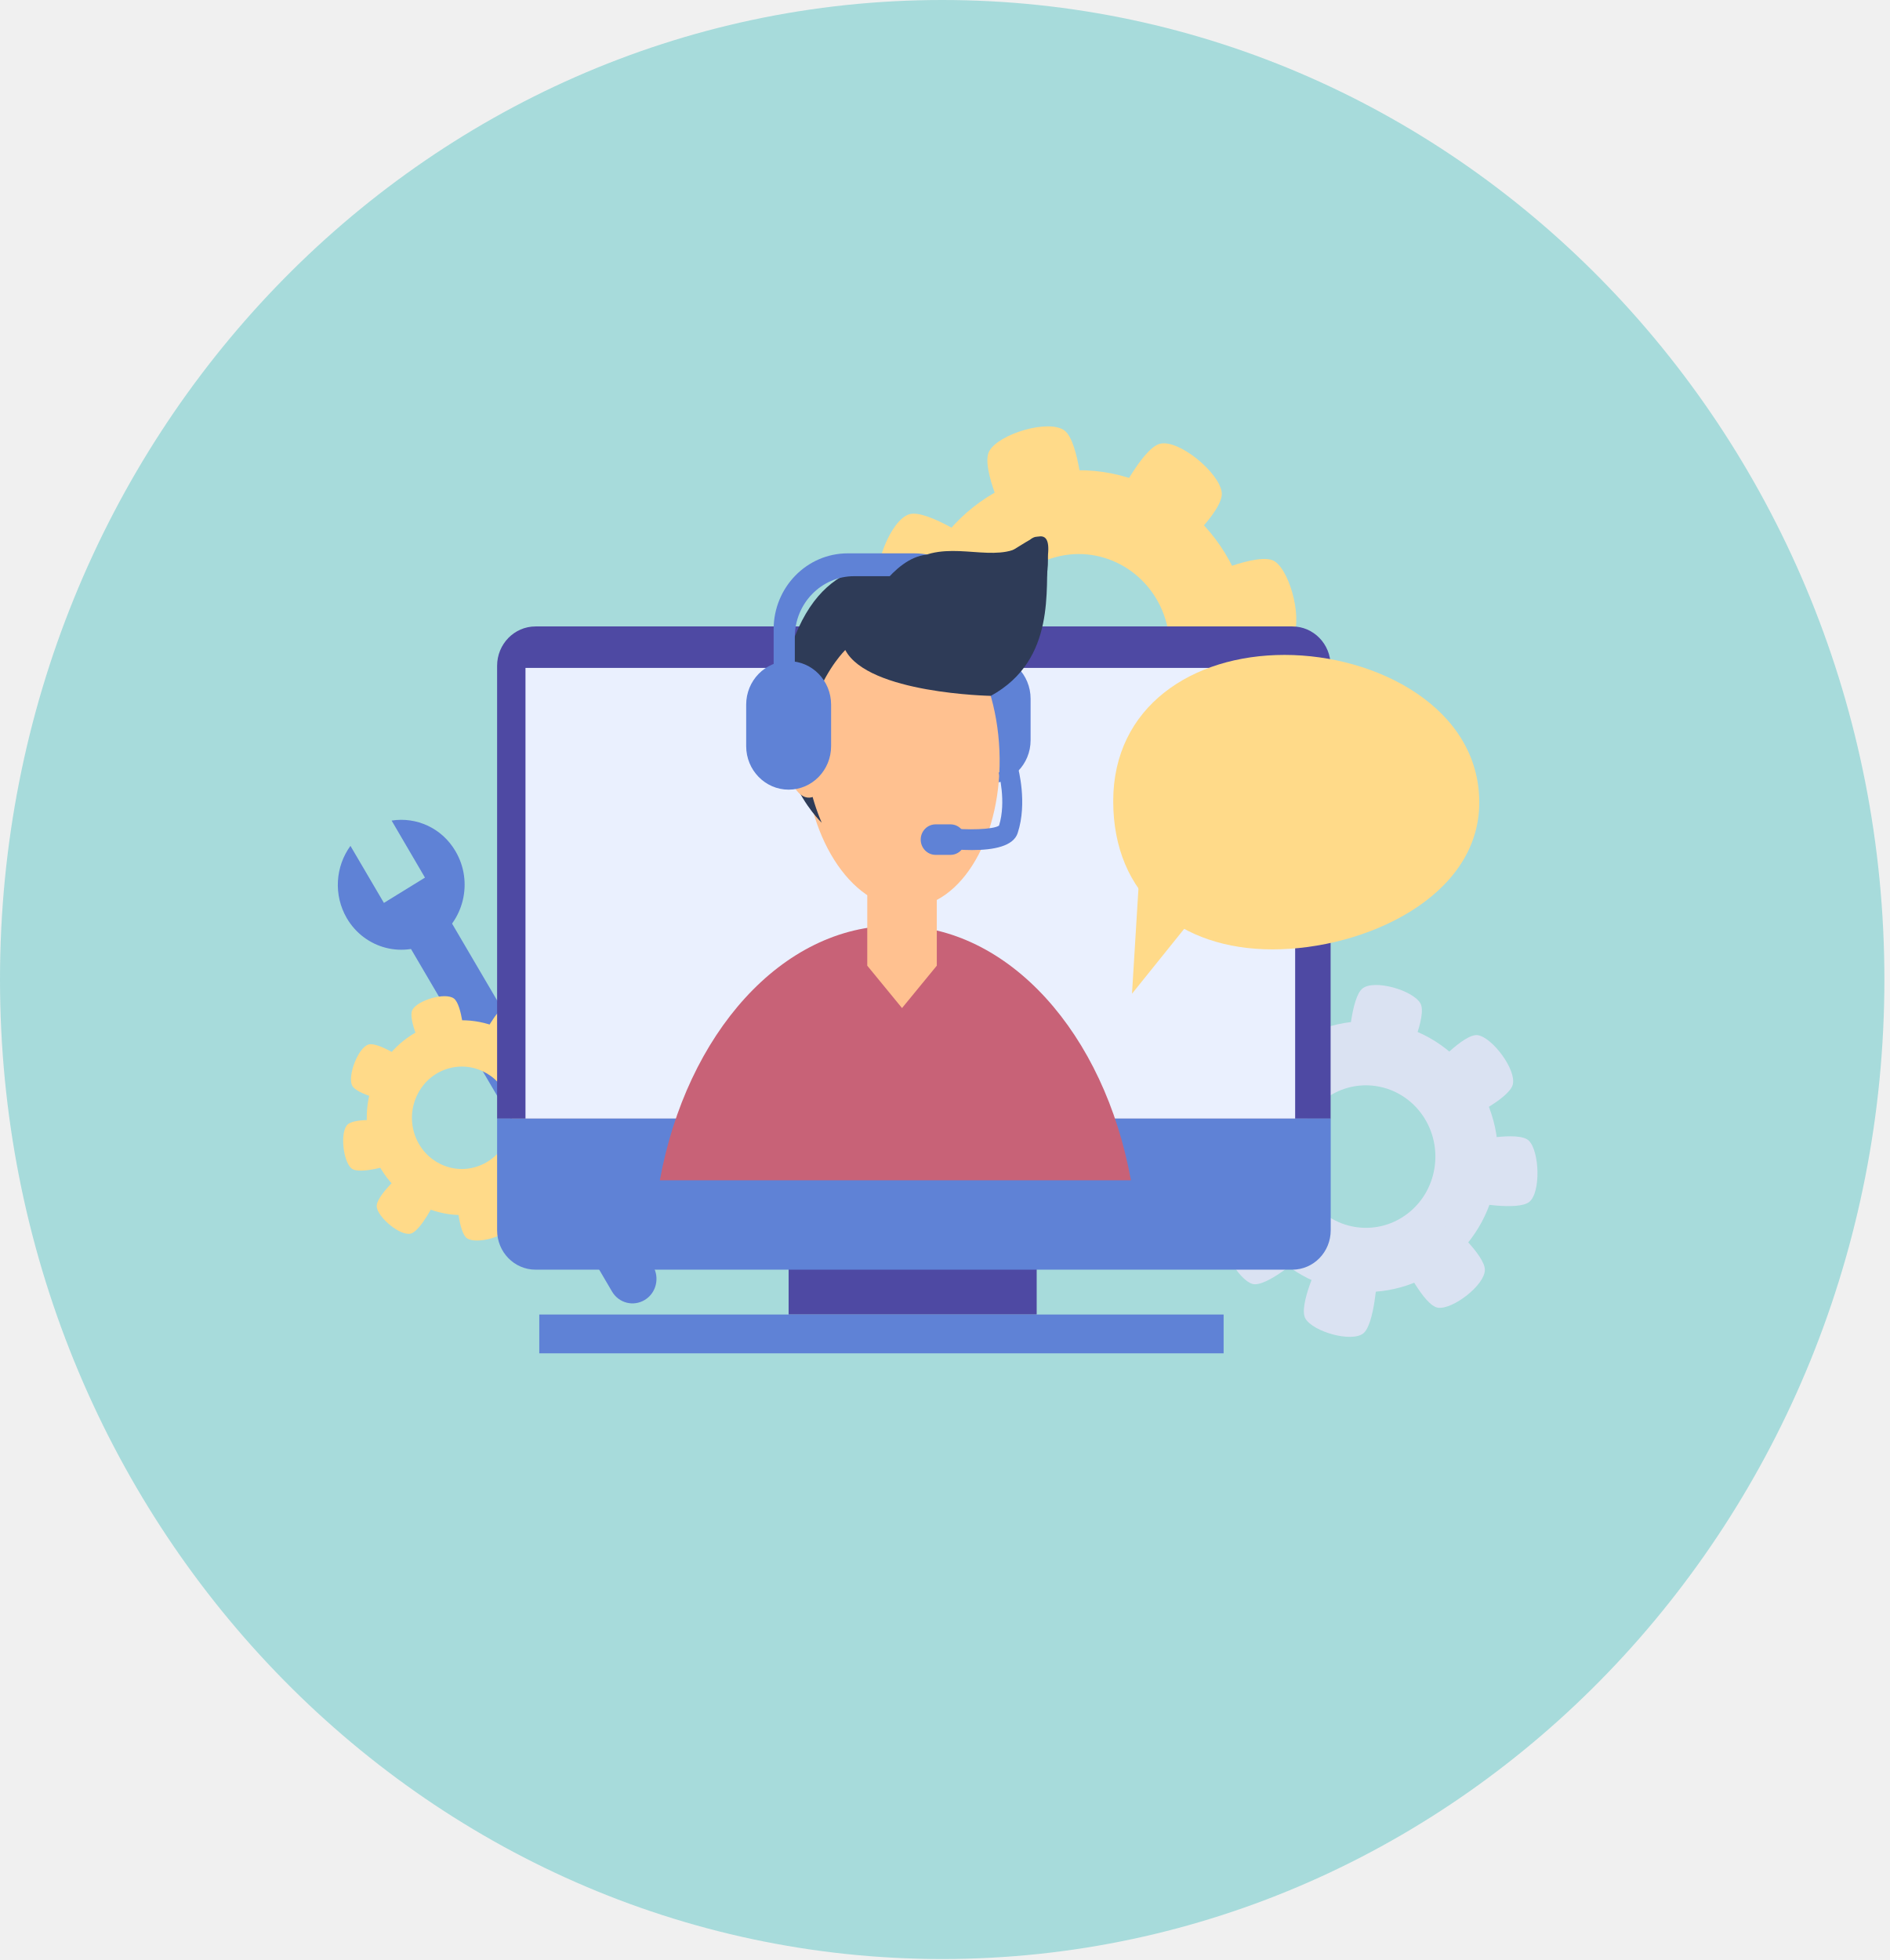
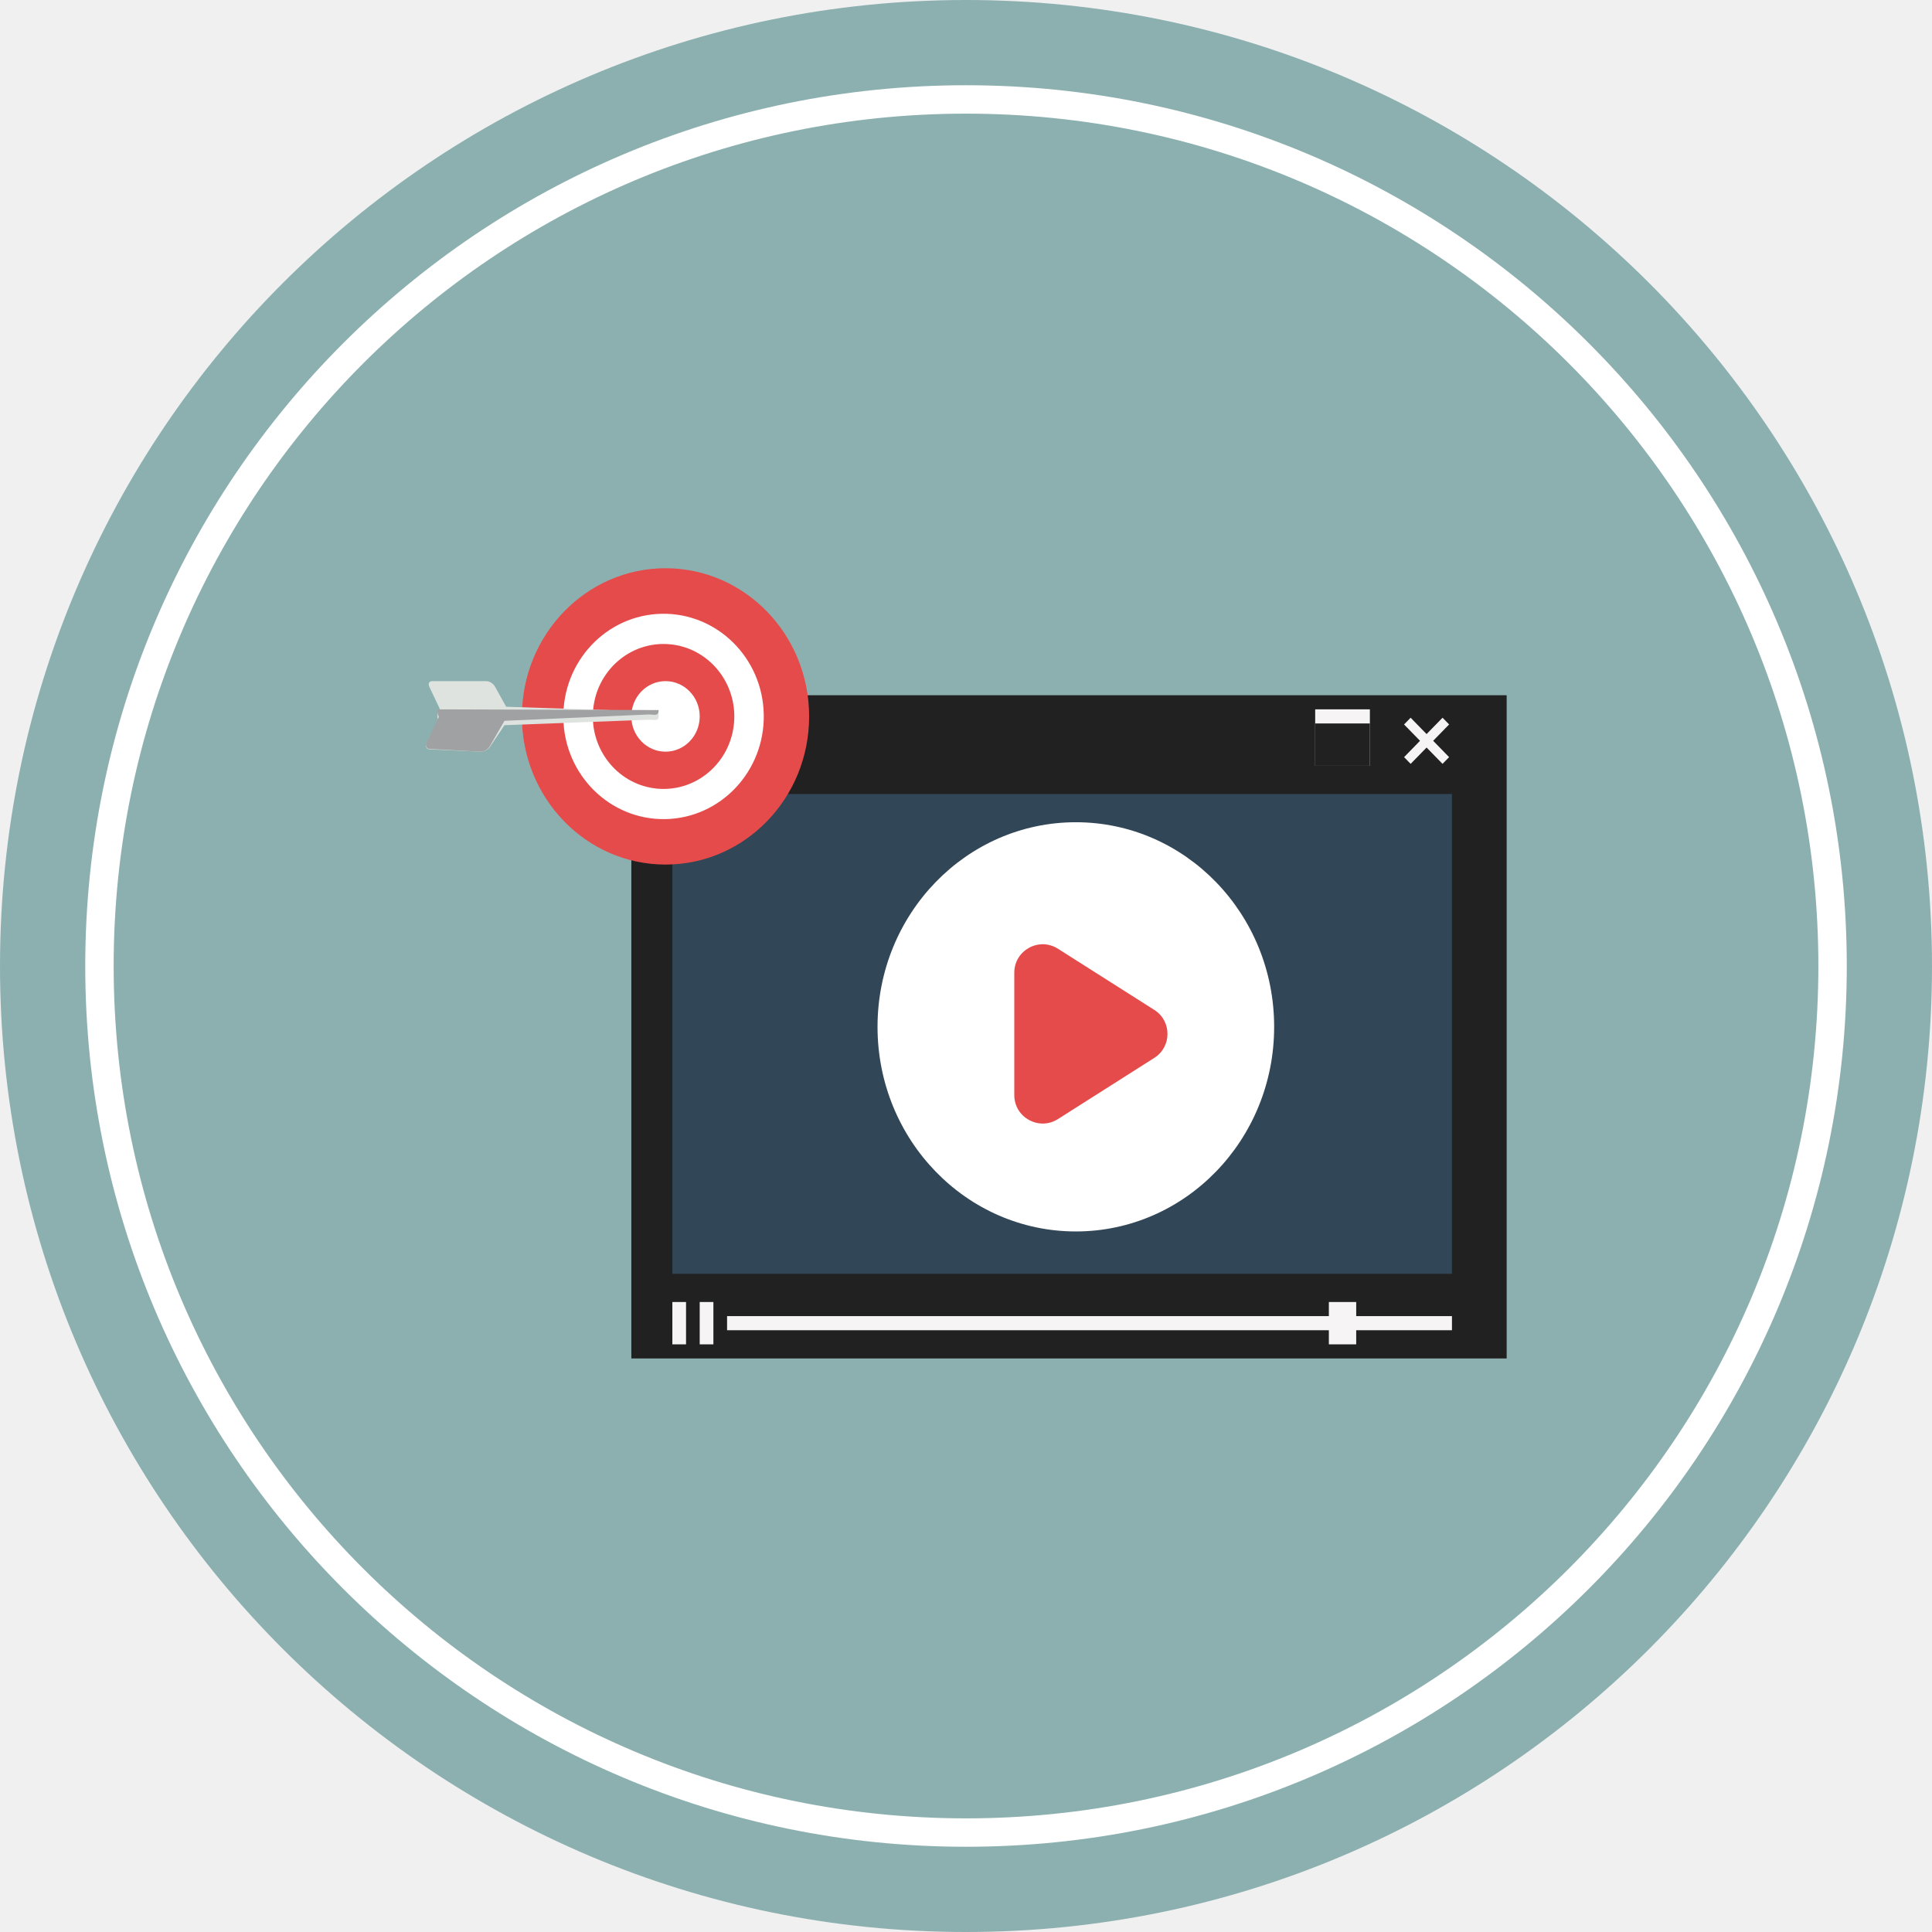
- <svg xmlns="http://www.w3.org/2000/svg" width="134" height="139" viewBox="0 0 134 139" fill="none">
-   <path d="M66.827 138.931C103.734 138.931 133.654 107.83 133.654 69.466C133.654 31.101 103.734 0 66.827 0C29.919 0 0 31.101 0 69.466C0 107.83 29.919 138.931 66.827 138.931Z" fill="#A7DBDB" />
-   <path d="M91.082 74.482C87.014 77.764 86.313 83.798 89.516 87.966C92.719 92.134 98.614 92.853 102.681 89.571C106.749 86.289 107.45 80.247 104.247 76.086C101.045 71.918 95.149 71.199 91.082 74.482ZM99.932 85.991C97.792 87.719 94.696 87.342 93.009 85.149C91.323 82.956 91.691 79.782 93.831 78.054C95.971 76.326 99.068 76.704 100.754 78.897C102.433 81.09 102.065 84.27 99.932 85.991Z" fill="#DAE2F2" />
-   <path d="M94.143 74.851L90.826 77.531C90.826 77.531 88.176 75.28 88.297 74.234C88.424 73.159 90.585 71.315 91.613 71.555C92.605 71.787 94.143 74.851 94.143 74.851Z" fill="#DAE2F2" />
-   <path d="M102.787 86.767L99.471 89.447C99.471 89.447 100.987 92.62 102.001 92.743C103.049 92.874 105.303 91.146 105.317 90.064C105.338 89.011 102.787 86.767 102.787 86.767Z" fill="#DAE2F2" />
-   <path d="M89.728 79.114L89.763 83.442C89.763 83.442 86.405 84.211 85.675 83.478C84.924 82.723 84.825 79.84 85.639 79.15C86.426 78.482 89.728 79.114 89.728 79.114Z" fill="#DAE2F2" />
-   <path d="M90.38 85.235L92.413 89.026C92.413 89.026 89.813 91.342 88.828 91.052C87.815 90.747 86.391 88.263 86.787 87.261C87.184 86.281 90.38 85.235 90.38 85.235Z" fill="#DAE2F2" />
-   <path d="M103.985 79.383L101.505 75.876C101.505 75.876 103.808 73.254 104.821 73.414C105.863 73.588 107.57 75.876 107.294 76.921C107.032 77.931 103.985 79.383 103.985 79.383Z" fill="#DAE2F2" />
-   <path d="M95.645 74.162L99.74 75.215C99.74 75.215 101.264 72.049 100.74 71.148C100.194 70.219 97.487 69.442 96.644 70.096C95.822 70.727 95.645 74.162 95.645 74.162Z" fill="#DAE2F2" />
-   <path d="M97.679 90.5L93.583 89.447C93.583 89.447 92.06 92.613 92.591 93.513C93.137 94.443 95.844 95.22 96.687 94.566C97.502 93.942 97.679 90.5 97.679 90.5Z" fill="#DAE2F2" />
-   <path d="M104.389 85.265L104.354 80.937C104.354 80.937 107.72 80.167 108.442 80.901C109.193 81.656 109.293 84.539 108.478 85.228C107.684 85.897 104.389 85.265 104.389 85.265Z" fill="#DAE2F2" />
-   <path d="M46.319 89.796C46.801 90.624 46.546 91.692 45.738 92.185C44.931 92.679 43.889 92.418 43.407 91.59L28.477 66.153C27.995 65.325 28.25 64.258 29.058 63.757C29.866 63.263 30.907 63.524 31.389 64.352L46.319 89.796Z" fill="#5F82D6" />
-   <path d="M27.776 58.194L30.142 62.239L27.23 64.033L24.856 59.988C23.793 61.447 23.637 63.466 24.601 65.122C25.884 67.3 28.647 68.005 30.773 66.698C32.899 65.383 33.593 62.551 32.311 60.373C31.347 58.717 29.533 57.918 27.776 58.194Z" fill="#5F82D6" />
-   <path d="M31.035 72.586C27.435 73.559 25.288 77.335 26.238 81.024C27.187 84.713 30.879 86.913 34.479 85.94C38.078 84.967 40.225 81.184 39.276 77.502C38.327 73.813 34.635 71.613 31.035 72.586ZM33.664 82.781C31.772 83.297 29.83 82.135 29.334 80.196C28.838 78.257 29.965 76.268 31.857 75.76C33.749 75.251 35.691 76.406 36.187 78.344C36.683 80.283 35.556 82.266 33.664 82.781Z" fill="#FFDA89" />
-   <path d="M32.948 73.733L30.008 74.525C30.008 74.525 28.888 72.259 29.256 71.606C29.639 70.93 31.581 70.35 32.197 70.814C32.792 71.264 32.948 73.733 32.948 73.733Z" fill="#FFDA89" />
-   <path d="M35.336 84.124L32.396 84.916C32.396 84.916 32.509 87.45 33.147 87.835C33.806 88.227 35.776 87.748 36.087 87.036C36.385 86.354 35.336 84.124 35.336 84.124Z" fill="#FFDA89" />
-   <path d="M28.853 75.251L27.669 78.119C27.669 78.119 25.232 77.64 24.956 76.943C24.672 76.224 25.409 74.292 26.139 74.075C26.847 73.871 28.853 75.251 28.853 75.251Z" fill="#FFDA89" />
-   <path d="M27.571 79.477L27.854 82.578C27.854 82.578 25.494 83.34 24.928 82.861C24.34 82.367 24.099 80.305 24.644 79.76C25.169 79.237 27.571 79.477 27.571 79.477Z" fill="#FFDA89" />
-   <path d="M38.185 79.601L37.526 76.558C37.526 76.558 39.779 75.498 40.403 75.905C41.041 76.326 41.529 78.337 41.055 78.947C40.601 79.543 38.185 79.601 38.185 79.601Z" fill="#FFDA89" />
-   <path d="M34.139 73.719L36.548 75.615C36.548 75.615 38.433 73.966 38.341 73.225C38.242 72.456 36.669 71.149 35.932 71.33C35.216 71.504 34.139 73.719 34.139 73.719Z" fill="#FFDA89" />
-   <path d="M30.922 85.097L28.513 83.202C28.513 83.202 26.628 84.85 26.72 85.591C26.819 86.361 28.392 87.668 29.129 87.486C29.845 87.312 30.922 85.097 30.922 85.097Z" fill="#FFDA89" />
-   <path d="M36.803 83.609L37.987 80.74C37.987 80.74 40.424 81.22 40.7 81.917C40.984 82.636 40.247 84.567 39.517 84.785C38.809 84.988 36.803 83.609 36.803 83.609Z" fill="#FFDA89" />
-   <path d="M73.388 33.767C66.847 35.539 62.95 42.401 64.672 49.103C66.401 55.805 73.097 59.799 79.638 58.035C86.178 56.263 90.075 49.401 88.353 42.698C86.624 35.996 79.928 31.995 73.388 33.767ZM78.157 52.276C74.72 53.206 71.191 51.1 70.284 47.578C69.377 44.056 71.425 40.44 74.869 39.511C78.305 38.581 81.827 40.687 82.741 44.209C83.648 47.738 81.593 51.347 78.157 52.276Z" fill="#FFDA89" />
-   <path d="M76.867 35.836L71.531 37.281C71.531 37.281 69.491 33.164 70.171 31.98C70.865 30.761 74.394 29.7 75.507 30.535C76.577 31.349 76.867 35.836 76.867 35.836Z" fill="#FFDA89" />
-   <path d="M81.197 54.73L75.861 56.175C75.861 56.175 76.073 60.786 77.228 61.476C78.419 62.188 81.997 61.324 82.564 60.031C83.11 58.775 81.197 54.73 81.197 54.73Z" fill="#FFDA89" />
-   <path d="M69.42 38.602L67.273 43.809C67.273 43.809 62.851 42.945 62.348 41.674C61.831 40.367 63.17 36.852 64.502 36.468C65.778 36.09 69.42 38.602 69.42 38.602Z" fill="#FFDA89" />
-   <path d="M67.095 46.285L67.613 51.92C67.613 51.92 63.319 53.307 62.291 52.436C61.228 51.535 60.782 47.796 61.774 46.801C62.73 45.842 67.095 46.285 67.095 46.285Z" fill="#FFDA89" />
-   <path d="M86.376 46.51L85.186 40.992C85.186 40.992 89.282 39.075 90.408 39.808C91.57 40.57 92.463 44.23 91.599 45.334C90.763 46.401 86.376 46.51 86.376 46.51Z" fill="#FFDA89" />
-   <path d="M79.021 35.822L83.4 39.263C83.4 39.263 86.83 36.272 86.653 34.914C86.475 33.512 83.613 31.138 82.273 31.472C80.977 31.791 79.021 35.822 79.021 35.822Z" fill="#FFDA89" />
-   <path d="M73.176 56.488L68.796 53.046C68.796 53.046 65.367 56.03 65.544 57.395C65.721 58.797 68.584 61.171 69.923 60.837C71.22 60.518 73.176 56.488 73.176 56.488Z" fill="#FFDA89" />
-   <path d="M83.868 53.779L86.022 48.573C86.022 48.573 90.444 49.437 90.947 50.708C91.464 52.015 90.125 55.529 88.793 55.914C87.503 56.292 83.868 53.779 83.868 53.779Z" fill="#FFDA89" />
-   <path d="M73.529 81.387H55.935V93.223H73.529V81.387Z" fill="#4E49A3" />
-   <path d="M91.655 44.426H88.389H37.986C36.477 44.426 35.258 45.675 35.258 47.222V79.332H38.284H91.344H94.376V47.222C94.383 45.675 93.165 44.426 91.655 44.426Z" fill="#4E49A3" />
-   <path d="M91.655 90.043H88.389H37.986C36.477 90.043 35.258 88.794 35.258 87.247V79.325H94.383V87.247C94.383 88.794 93.165 90.043 91.655 90.043Z" fill="#5F82D6" />
-   <path d="M86.787 93.224H38.249V95.976H86.787V93.224Z" fill="#5F82D6" />
-   <path d="M91.861 47.367H37.271V79.325H91.861V47.367Z" fill="#EAF0FE" />
-   <path d="M104.92 56.909C104.92 63.618 96.807 67.329 90.259 67.329C83.712 67.329 78.957 63.524 78.957 56.814C78.957 50.105 84.562 46.445 91.11 46.445C97.657 46.445 104.92 50.199 104.92 56.909Z" fill="#FFDA89" />
-   <path d="M80.289 70.473L84.605 65.107L80.948 59.734L80.289 70.473Z" fill="#FFDA89" />
-   <path d="M68.654 46.684L67.903 46.459L68.761 45.559L71.893 46.67L68.654 46.684Z" fill="#F0C542" />
-   <path d="M68.585 47.933L71.894 46.67L68.677 46.234L68.585 47.933Z" fill="#FAD77E" />
-   <path d="M71.892 46.67L68.725 45.791L68.966 44.252L71.892 46.67Z" fill="#FAD784" />
-   <path d="M67.903 46.459L68.676 46.234L68.654 46.685L67.903 46.459Z" fill="#DBAB33" />
-   <path d="M73.097 52.494C73.097 54.2 71.751 55.58 70.086 55.58C68.428 55.58 67.074 54.2 67.074 52.494V49.553C67.074 47.847 68.421 46.467 70.086 46.467C71.744 46.467 73.097 47.847 73.097 49.553V52.494Z" fill="#5F82D6" />
-   <path d="M57.062 53.706C57.317 59.733 60.619 64.511 64.438 64.373C68.258 64.235 71.142 59.239 70.886 53.212C70.624 47.178 67.322 42.4 63.51 42.538C59.698 42.676 56.807 47.672 57.062 53.706Z" fill="#FFC190" />
-   <path d="M69.98 47.934C69.98 47.934 66.295 48.551 59.953 46.096C59.953 46.096 55.078 50.867 58.281 58.346C58.281 58.346 53.611 54.011 55.914 46.452C58.217 38.893 62.986 40.309 65.572 39.38C68.159 38.45 71.071 40.113 72.977 38.348C74.848 36.598 75.507 43.373 69.98 47.934Z" fill="#2E3B57" />
-   <path d="M55.793 53.656C55.836 55.304 56.559 56.611 57.409 56.568C58.259 56.524 58.904 55.145 58.862 53.496C58.819 51.841 58.089 50.541 57.246 50.584C56.396 50.628 55.744 52 55.793 53.656Z" fill="#FFC190" />
-   <path d="M63.51 65.644C55.453 65.644 48.693 73.327 46.801 83.703H80.212C78.334 73.32 71.567 65.644 63.51 65.644Z" fill="#C86277" />
-   <path d="M66.444 68.484L63.978 71.49L61.512 68.484V62.798H66.444V68.484Z" fill="#FFC190" />
-   <path d="M58.947 52.915C58.947 54.621 57.6 56.001 55.935 56.001C54.277 56.001 52.924 54.621 52.924 52.915V49.974C52.924 48.268 54.27 46.888 55.935 46.888C57.6 46.888 58.947 48.268 58.947 49.974V52.915Z" fill="#5F82D6" />
-   <path d="M64.842 39.243H60.123C57.225 39.243 54.872 41.654 54.872 44.623V47.942H56.374V45.175C56.374 42.794 58.259 40.862 60.584 40.862H64.375C66.699 40.862 68.584 42.794 68.584 45.175V47.942H70.086V44.623C70.093 41.646 67.74 39.243 64.842 39.243Z" fill="#5F82D6" />
-   <path d="M61.512 43.09C61.512 43.09 63.311 39.59 65.707 39.336C68.102 39.082 70.794 39.633 71.885 38.987C72.977 38.341 74.564 37.056 74.33 39.336C74.096 41.616 74.975 46.771 70.277 49.349C70.277 49.349 61.568 49.19 59.953 46.096L61.512 43.09Z" fill="#2E3B57" />
-   <path d="M68.47 59.544C68.47 60.14 67.996 60.626 67.415 60.626H66.359C65.778 60.626 65.303 60.14 65.303 59.544C65.303 58.942 65.778 58.462 66.359 58.462H67.415C67.996 58.462 68.47 58.942 68.47 59.544Z" fill="#5F82D6" />
-   <path d="M68.931 60.285C68.23 60.285 67.493 60.227 66.798 60.147L66.954 58.702C68.655 58.898 70.476 58.825 70.858 58.55C71.39 56.85 70.837 54.81 70.83 54.788L72.191 54.389C72.219 54.49 72.885 56.938 72.183 59.072C71.886 60.009 70.497 60.285 68.931 60.285Z" fill="#5F82D6" />
+ <svg xmlns="http://www.w3.org/2000/svg" width="136" height="136" viewBox="0 0 136 136" fill="none">
+   <path d="M68.001 136C105.556 136 136 105.555 136 68C136 30.445 105.556 0 68.001 0C30.445 0 0 30.445 0 68C0 105.555 30.445 136 68.001 136Z" fill="#8CB0B0" />
+   <circle cx="68.001" cy="68" r="61" stroke="white" stroke-width="2" />
+   <path d="M100.645 80.067H99.949C99.854 79.662 99.699 79.294 99.494 78.956L99.496 78.952L99.988 78.447C100.098 78.335 100.098 78.153 99.988 78.041L99.132 77.164C99.023 77.052 98.846 77.052 98.736 77.164L98.25 77.668C97.909 77.455 97.541 77.303 97.168 77.213V77.209V76.496C97.168 76.337 97.03 76.205 96.876 76.205H95.665C95.51 76.205 95.4 76.337 95.4 76.496V77.209C95.004 77.306 94.639 77.465 94.309 77.675L94.302 77.673L93.808 77.168C93.699 77.056 93.52 77.056 93.411 77.168L92.554 78.046C92.445 78.158 92.445 78.34 92.554 78.452L93.046 78.954C92.838 79.304 92.69 79.686 92.601 80.067H92.598H91.902C91.747 80.067 91.63 80.199 91.63 80.358V81.598C91.63 81.757 91.747 81.88 91.902 81.88H92.598C92.693 82.285 92.848 82.654 93.053 82.993L93.051 82.997L92.558 83.502C92.449 83.614 92.449 83.796 92.558 83.909L93.415 84.786C93.524 84.898 93.701 84.898 93.811 84.786L94.308 84.281C94.649 84.495 95.028 84.647 95.4 84.737V84.74V85.454C95.4 85.612 95.516 85.742 95.671 85.742H96.882C97.037 85.742 97.168 85.612 97.168 85.454V84.74C97.564 84.644 97.919 84.485 98.249 84.275L98.25 84.277L98.741 84.781C98.851 84.893 99.028 84.893 99.137 84.781L99.993 83.904C100.103 83.792 100.103 83.61 99.993 83.498L99.501 82.994C99.709 82.644 99.857 82.261 99.945 81.88H99.949H100.645C100.8 81.88 100.938 81.751 100.938 81.592V80.351C100.938 80.192 100.8 80.067 100.645 80.067ZM96.284 83.68C94.831 83.68 93.652 82.472 93.652 80.983C93.652 79.493 94.831 78.285 96.284 78.285C97.738 78.285 98.917 79.493 98.917 80.983C98.917 82.472 97.738 83.68 96.284 83.68Z" fill="#438AA7" />
+   <path d="M101.155 86.936H100.913C100.88 86.794 100.826 86.666 100.754 86.549L100.755 86.548L100.926 86.372C100.964 86.333 100.964 86.27 100.926 86.23L100.628 85.925C100.59 85.886 100.529 85.886 100.49 85.925L100.321 86.101C100.202 86.026 100.074 85.974 99.945 85.942V85.941V85.692C99.945 85.637 99.897 85.591 99.843 85.591H99.421C99.367 85.591 99.329 85.637 99.329 85.692V85.941C99.191 85.975 99.064 86.03 98.949 86.103L98.947 86.102L98.775 85.927C98.737 85.888 98.675 85.888 98.637 85.927L98.339 86.232C98.301 86.271 98.3 86.334 98.339 86.373L98.51 86.548C98.437 86.67 98.386 86.803 98.355 86.936H98.354H98.112C98.058 86.936 98.017 86.982 98.017 87.037V87.469C98.017 87.524 98.058 87.567 98.112 87.567H98.354C98.387 87.708 98.441 87.836 98.512 87.954L98.512 87.955L98.34 88.131C98.302 88.17 98.302 88.234 98.34 88.273L98.638 88.578C98.676 88.617 98.738 88.617 98.776 88.578L98.949 88.403C99.068 88.477 99.2 88.53 99.33 88.561V88.562V88.811C99.33 88.866 99.37 88.911 99.424 88.911H99.846C99.9 88.911 99.945 88.866 99.945 88.811V88.562C100.083 88.529 100.207 88.473 100.322 88.4L100.322 88.401L100.493 88.576C100.531 88.615 100.593 88.615 100.631 88.576L100.929 88.271C100.967 88.232 100.967 88.169 100.929 88.13L100.757 87.954C100.83 87.833 100.881 87.699 100.912 87.567H100.913H101.156C101.21 87.567 101.258 87.522 101.258 87.466V87.034C101.257 86.979 101.209 86.936 101.155 86.936ZM99.637 88.193C99.131 88.193 98.721 87.773 98.721 87.254C98.721 86.736 99.131 86.316 99.637 86.316C100.144 86.316 100.554 86.736 100.554 87.254C100.554 87.773 100.144 88.193 99.637 88.193Z" fill="#438AA7" />
+   <path d="M106.059 48.94H44.442V95.626H106.059V48.94Z" fill="#212121" />
+   <path d="M102.208 55.893H47.33V89.666H102.208V55.893Z" fill="#314656" />
+   <path d="M75.732 86.686C83.442 86.686 89.692 80.238 89.692 72.283C89.692 64.328 83.442 57.88 75.732 57.88C68.022 57.88 61.772 64.328 61.772 72.283C61.772 80.238 68.022 86.686 75.732 86.686Z" fill="white" />
+   <path d="M96.431 49.933H92.58V53.906H96.431V49.933Z" fill="#F6F4F4" />
+   <path d="M96.431 50.927H92.58V53.907H96.431V50.927Z" fill="#212121" />
+   <path d="M99.299 50.523L98.836 50.997L101.545 53.771L102.007 53.297L99.299 50.523Z" fill="#F6F4F4" />
+   <path d="M98.838 53.297L99.3 53.771L102.008 50.996L101.546 50.522L98.838 53.297Z" fill="#F6F4F4" />
+   <path d="M48.293 91.653H47.33V94.633H48.293V91.653Z" fill="#F6F4F4" />
+   <path d="M50.218 91.653H49.255V94.633H50.218V91.653Z" fill="#F6F4F4" />
+   <path d="M102.208 92.646H51.181V93.639H102.208V92.646Z" fill="#F6F4F4" />
+   <path d="M95.468 91.653H93.543V94.633H95.468V91.653Z" fill="#F6F4F4" />
+   <path d="M81.256 71.091C82.493 71.877 82.493 73.682 81.256 74.468L74.471 78.776C73.14 79.621 71.399 78.665 71.399 77.087V68.472C71.399 66.895 73.14 65.938 74.471 66.784L81.256 71.091Z" fill="#E54B4A" />
+   <path d="M56.958 50.43C56.958 56.19 52.432 60.86 46.849 60.86C41.266 60.86 36.74 56.19 36.74 50.43C36.74 44.67 41.266 40 46.849 40C52.432 40 56.958 44.67 56.958 50.43Z" fill="#E54B4A" />
+   <path d="M46.834 57.66C50.729 57.59 53.832 54.297 53.764 50.306C53.695 46.315 50.482 43.136 46.587 43.206C42.691 43.276 39.589 46.568 39.657 50.559C39.725 54.55 42.938 57.729 46.834 57.66Z" fill="white" />
+   <path d="M51.674 50.851C51.899 48.043 49.86 45.579 47.119 45.349C44.378 45.118 41.973 47.207 41.748 50.016C41.523 52.824 43.562 55.288 46.303 55.519C49.044 55.749 51.449 53.66 51.674 50.851Z" fill="#E54B4A" />
+   <path d="M49.256 50.43C49.256 51.801 48.178 52.913 46.849 52.913C45.52 52.913 44.442 51.801 44.442 50.43C44.442 49.059 45.52 47.947 46.849 47.947C48.178 47.947 49.256 49.059 49.256 50.43Z" fill="white" />
+   <path d="M30.221 48.343L30.957 49.894C30.855 50.033 30.793 50.212 30.793 50.409C30.793 50.557 30.829 50.694 30.891 50.812L30.052 52.348C29.937 52.558 30.02 52.738 30.235 52.748L33.855 52.913C34.07 52.923 34.354 52.77 34.486 52.574L35.511 51.048L45.681 50.664C46.06 50.663 46.368 50.809 46.367 50.37C46.367 49.932 46.059 50.079 45.68 50.08L35.63 49.751L34.844 48.33C34.728 48.121 34.458 47.949 34.242 47.949L30.425 47.947C30.21 47.947 30.118 48.125 30.221 48.343Z" fill="#DEE3E0" />
+   <path d="M30.793 49.995C30.793 50.167 30.829 50.328 30.891 50.465L30.052 52.254C29.937 52.499 30.02 52.709 30.235 52.72L33.855 52.913C34.07 52.924 34.354 52.746 34.486 52.518L35.511 50.74L45.681 50.292C46.052 50.291 46.354 50.452 46.367 49.984L30.795 49.933C30.794 49.953 30.793 49.974 30.793 49.995Z" fill="#A0A1A2" />
</svg>
